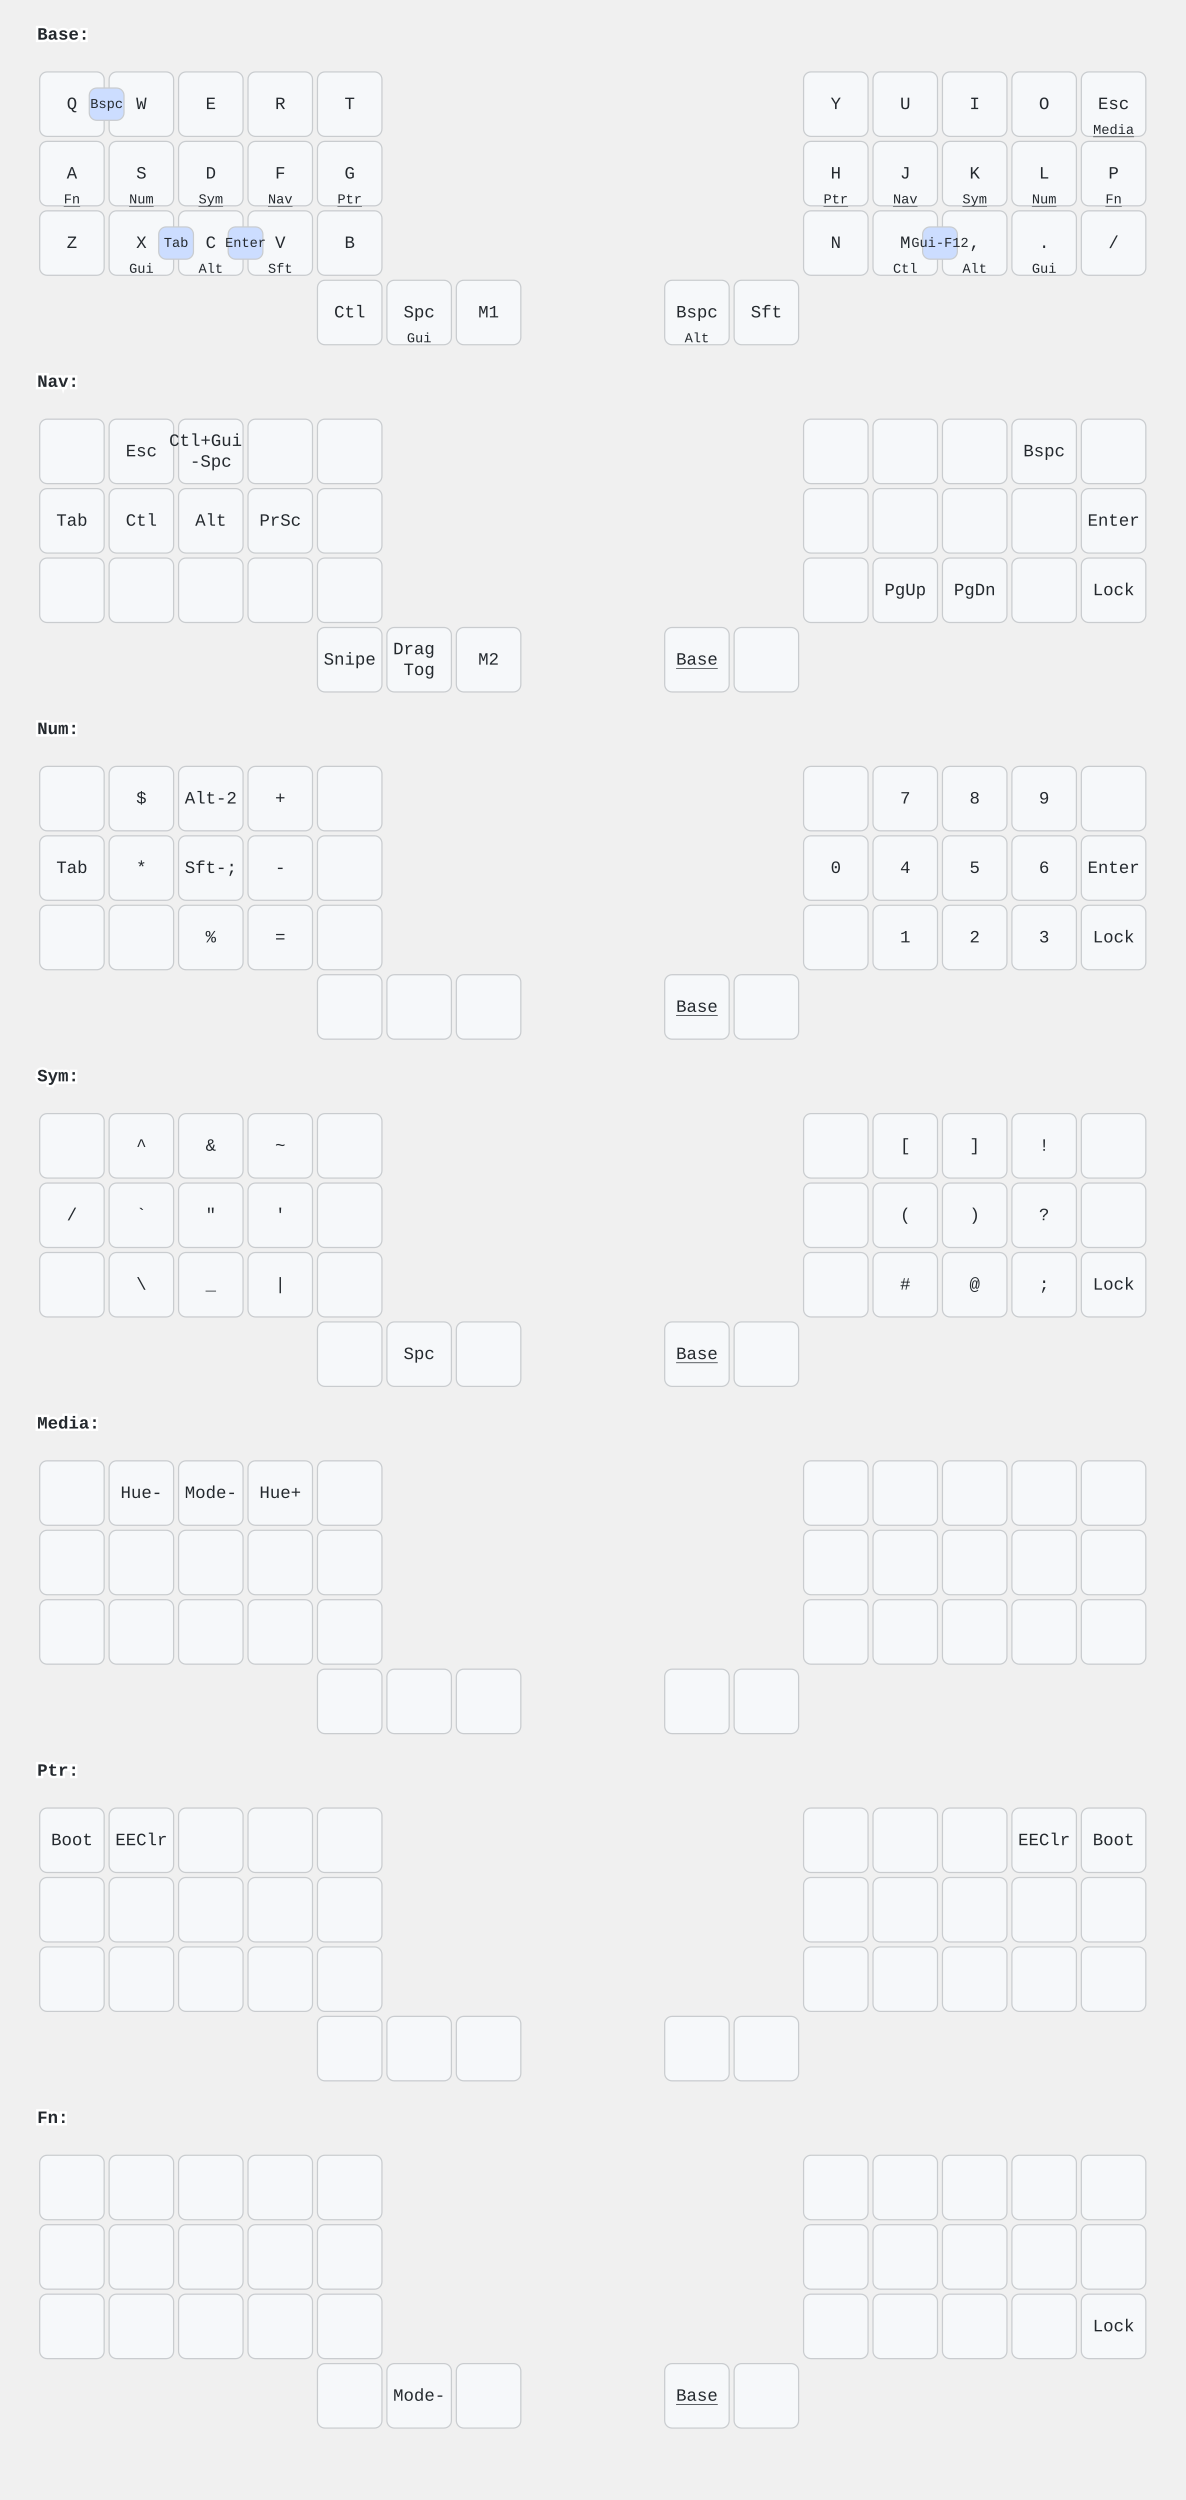
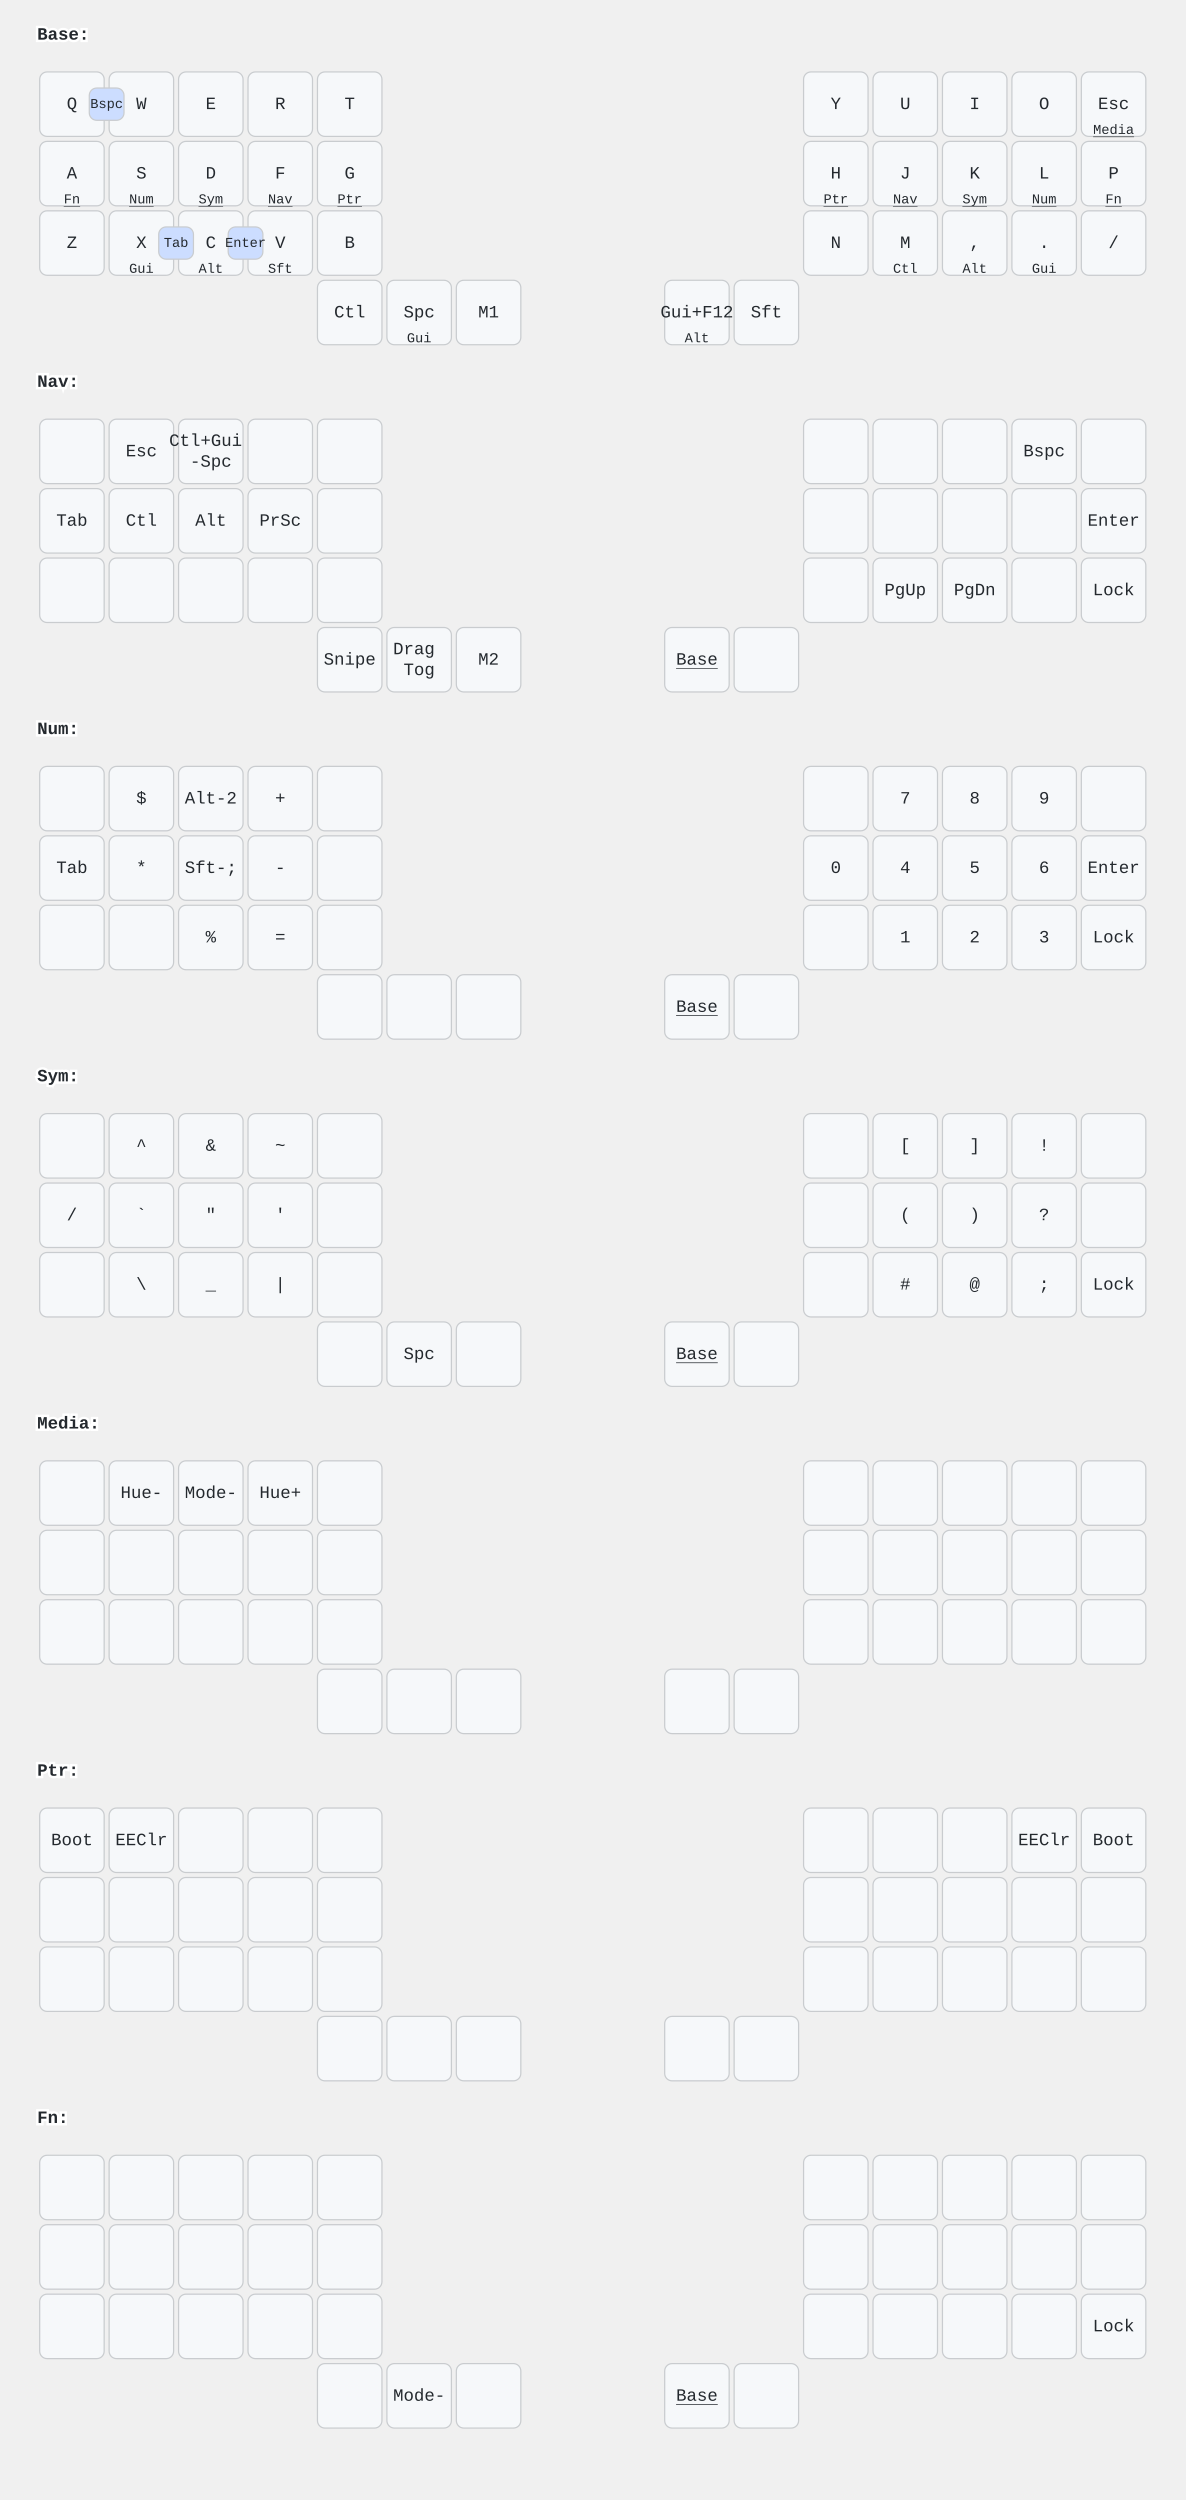
<svg xmlns="http://www.w3.org/2000/svg" xmlns:xlink="http://www.w3.org/1999/xlink" width="956" height="2016" viewBox="0 0 956 2016" class="keymap">
  <defs>/* start glyphs */
<svg id="mdi:arrow-down-thin">
      <svg id="mdi-arrow-down-thin" viewBox="0 0 24 24">
        <path d="M7.03 13.92H11.03V5L13.04 4.97V13.92H17.03L12.03 18.92Z" />
      </svg>
    </svg>
    <svg id="mdi:arrow-left-thin">
      <svg id="mdi-arrow-left-thin" viewBox="0 0 24 24">
        <path d="M10.05 16.94V12.94H18.97L19 10.93H10.05V6.94L5.05 11.94Z" />
      </svg>
    </svg>
    <svg id="mdi:arrow-right-thin">
      <svg id="mdi-arrow-right-thin" viewBox="0 0 24 24">
        <path d="M14 16.94V12.94H5.08L5.05 10.93H14V6.94L19 11.94Z" />
      </svg>
    </svg>
    <svg id="mdi:arrow-up-thin">
      <svg id="mdi-arrow-up-thin" viewBox="0 0 24 24">
        <path d="M7.03 9.97H11.03V18.89L13.04 18.92V9.97H17.03L12.03 4.97Z" />
      </svg>
    </svg>
    <svg id="mdi:play">
      <svg id="mdi-play" viewBox="0 0 24 24">
        <path d="M8,5.14V19.14L19,12.14L8,5.14Z" />
      </svg>
    </svg>
    <svg id="mdi:skip-next">
      <svg id="mdi-skip-next" viewBox="0 0 24 24">
        <path d="M16,18H18V6H16M6,18L14.5,12L6,6V18Z" />
      </svg>
    </svg>
    <svg id="mdi:skip-previous">
      <svg id="mdi-skip-previous" viewBox="0 0 24 24">
        <path d="M6,18V6H8V18H6M9.5,12L18,6V18L9.5,12Z" />
      </svg>
    </svg>
    <svg id="mdi:stop">
      <svg id="mdi-stop" viewBox="0 0 24 24">
        <path d="M18,18H6V6H18V18Z" />
      </svg>
    </svg>
    <svg id="mdi:volume-off">
      <svg id="mdi-volume-off" viewBox="0 0 24 24">
        <path d="M12,4L9.91,6.09L12,8.18M4.27,3L3,4.27L7.73,9H3V15H7L12,20V13.27L16.25,17.53C15.58,18.04 14.83,18.46 14,18.7V20.77C15.38,20.45 16.63,19.82 17.68,18.96L19.73,21L21,19.73L12,10.73M19,12C19,12.94 18.8,13.82 18.46,14.64L19.97,16.15C20.62,14.91 21,13.5 21,12C21,7.72 18,4.14 14,3.23V5.29C16.89,6.15 19,8.83 19,12M16.5,12C16.5,10.23 15.5,8.71 14,7.97V10.18L16.45,12.63C16.5,12.43 16.5,12.21 16.5,12Z" />
      </svg>
    </svg>
  </defs>/* end glyphs */
<style>/* inherit to force styles through use tags */
svg path {
    fill: inherit;
}

/* font and background color specifications */
svg.keymap {
    font-family: SFMono-Regular,Consolas,Liberation Mono,Menlo,monospace;
    font-size: 14px;
    font-kerning: normal;
    text-rendering: optimizeLegibility;
    fill: #24292e;
}

/* default key styling */
rect.key {
    fill: #f6f8fa;
}

rect.key, rect.combo {
    stroke: #c9cccf;
    stroke-width: 1;
}

/* default key side styling, only used is draw_key_sides is set */
rect.side {
    filter: brightness(90%);
}

/* color accent for combo boxes */
rect.combo, rect.combo-separate {
    fill: #cdf;
}

/* color accent for held keys */
rect.held, rect.combo.held {
    fill: #fdd;
}

/* color accent for ghost (optional) keys */
rect.ghost, rect.combo.ghost {
    stroke-dasharray: 4, 4;
    stroke-width: 2;
}

text {
    text-anchor: middle;
    dominant-baseline: middle;
}

/* styling for layer labels */
text.label {
    font-weight: bold;
    text-anchor: start;
    stroke: white;
    stroke-width: 4;
    paint-order: stroke;
}

/* styling for optional footer */
text.footer {
    text-anchor: end;
    dominant-baseline: auto;
    stroke: white;
    stroke-width: 4;
    paint-order: stroke;
}

/* styling for combo tap, and key non-tap label text */
text.combo, text.hold, text.shifted, text.left, text.right, text.tl, text.tr, text.bl, text.br {
    font-size: 11px;
}

text.hold, text.bl, text.br {
    text-anchor: middle;
    dominant-baseline: auto;
}

text.shifted, text.tl, text.tr {
    text-anchor: middle;
    dominant-baseline: hanging;
}

text.left, text.tl, text.bl {
    text-anchor: start;
}

text.right, text.tr, text.br {
    text-anchor: end;
}

text.layer-activator {
    text-decoration: underline;
}

/* styling for hold/shifted label text in combo box */
text.combo.hold, text.combo.shifted, text.combo.left, text.combo.right {
    font-size: 8px;
}

/* lighter symbol for transparent keys */
text.trans {
    fill: #7b7e81;
}

/* styling for combo dendrons */
path.combo {
    stroke-width: 1;
    stroke: gray;
    fill: none;
}

/* Start Tabler Icons Cleanup */
/* cannot use height/width with glyphs */
.icon-tabler &gt; path {
    fill: inherit;
    stroke: inherit;
    stroke-width: 2;
}
/* hide tabler's default box */
.icon-tabler &gt; path[stroke="none"][fill="none"] {
    visibility: hidden;
}
/* End Tabler Icons Cleanup */
</style>
  <g transform="translate(30, 0)" class="layer-Base">
    <text x="0" y="28" class="label" id="Base">Base:</text>
    <g transform="translate(0, 56)">
      <g transform="translate(28, 28)" class="key keypos-0">
        <rect rx="6" ry="6" x="-26" y="-26" width="52" height="52" class="key" />
        <text x="0" y="0" class="key tap">Q</text>
      </g>
      <g transform="translate(84, 28)" class="key keypos-1">
        <rect rx="6" ry="6" x="-26" y="-26" width="52" height="52" class="key" />
        <text x="0" y="0" class="key tap">W</text>
      </g>
      <g transform="translate(140, 28)" class="key keypos-2">
        <rect rx="6" ry="6" x="-26" y="-26" width="52" height="52" class="key" />
        <text x="0" y="0" class="key tap">E</text>
      </g>
      <g transform="translate(196, 28)" class="key keypos-3">
        <rect rx="6" ry="6" x="-26" y="-26" width="52" height="52" class="key" />
        <text x="0" y="0" class="key tap">R</text>
      </g>
      <g transform="translate(252, 28)" class="key keypos-4">
        <rect rx="6" ry="6" x="-26" y="-26" width="52" height="52" class="key" />
        <text x="0" y="0" class="key tap">T</text>
      </g>
      <g transform="translate(644, 28)" class="key keypos-5">
        <rect rx="6" ry="6" x="-26" y="-26" width="52" height="52" class="key" />
        <text x="0" y="0" class="key tap">Y</text>
      </g>
      <g transform="translate(700, 28)" class="key keypos-6">
        <rect rx="6" ry="6" x="-26" y="-26" width="52" height="52" class="key" />
        <text x="0" y="0" class="key tap">U</text>
      </g>
      <g transform="translate(756, 28)" class="key keypos-7">
        <rect rx="6" ry="6" x="-26" y="-26" width="52" height="52" class="key" />
        <text x="0" y="0" class="key tap">I</text>
      </g>
      <g transform="translate(812, 28)" class="key keypos-8">
        <rect rx="6" ry="6" x="-26" y="-26" width="52" height="52" class="key" />
        <text x="0" y="0" class="key tap">O</text>
      </g>
      <g transform="translate(868, 28)" class="key keypos-9">
        <rect rx="6" ry="6" x="-26" y="-26" width="52" height="52" class="key" />
        <text x="0" y="0" class="key tap">Esc</text>
        <a href="#Media">
          <text x="0" y="24" class="key hold layer-activator">Media</text>
        </a>
      </g>
      <g transform="translate(28, 84)" class="key keypos-10">
        <rect rx="6" ry="6" x="-26" y="-26" width="52" height="52" class="key" />
        <text x="0" y="0" class="key tap">A</text>
        <a href="#Fn">
          <text x="0" y="24" class="key hold layer-activator">Fn</text>
        </a>
      </g>
      <g transform="translate(84, 84)" class="key keypos-11">
        <rect rx="6" ry="6" x="-26" y="-26" width="52" height="52" class="key" />
        <text x="0" y="0" class="key tap">S</text>
        <a href="#Num">
          <text x="0" y="24" class="key hold layer-activator">Num</text>
        </a>
      </g>
      <g transform="translate(140, 84)" class="key keypos-12">
        <rect rx="6" ry="6" x="-26" y="-26" width="52" height="52" class="key" />
        <text x="0" y="0" class="key tap">D</text>
        <a href="#Sym">
          <text x="0" y="24" class="key hold layer-activator">Sym</text>
        </a>
      </g>
      <g transform="translate(196, 84)" class="key keypos-13">
        <rect rx="6" ry="6" x="-26" y="-26" width="52" height="52" class="key" />
        <text x="0" y="0" class="key tap">F</text>
        <a href="#Nav">
          <text x="0" y="24" class="key hold layer-activator">Nav</text>
        </a>
      </g>
      <g transform="translate(252, 84)" class="key keypos-14">
        <rect rx="6" ry="6" x="-26" y="-26" width="52" height="52" class="key" />
        <text x="0" y="0" class="key tap">G</text>
        <a href="#Ptr">
          <text x="0" y="24" class="key hold layer-activator">Ptr</text>
        </a>
      </g>
      <g transform="translate(644, 84)" class="key keypos-15">
        <rect rx="6" ry="6" x="-26" y="-26" width="52" height="52" class="key" />
        <text x="0" y="0" class="key tap">H</text>
        <a href="#Ptr">
          <text x="0" y="24" class="key hold layer-activator">Ptr</text>
        </a>
      </g>
      <g transform="translate(700, 84)" class="key keypos-16">
        <rect rx="6" ry="6" x="-26" y="-26" width="52" height="52" class="key" />
        <text x="0" y="0" class="key tap">J</text>
        <a href="#Nav">
          <text x="0" y="24" class="key hold layer-activator">Nav</text>
        </a>
      </g>
      <g transform="translate(756, 84)" class="key keypos-17">
        <rect rx="6" ry="6" x="-26" y="-26" width="52" height="52" class="key" />
        <text x="0" y="0" class="key tap">K</text>
        <a href="#Sym">
          <text x="0" y="24" class="key hold layer-activator">Sym</text>
        </a>
      </g>
      <g transform="translate(812, 84)" class="key keypos-18">
        <rect rx="6" ry="6" x="-26" y="-26" width="52" height="52" class="key" />
        <text x="0" y="0" class="key tap">L</text>
        <a href="#Num">
          <text x="0" y="24" class="key hold layer-activator">Num</text>
        </a>
      </g>
      <g transform="translate(868, 84)" class="key keypos-19">
        <rect rx="6" ry="6" x="-26" y="-26" width="52" height="52" class="key" />
        <text x="0" y="0" class="key tap">P</text>
        <a href="#Fn">
          <text x="0" y="24" class="key hold layer-activator">Fn</text>
        </a>
      </g>
      <g transform="translate(28, 140)" class="key keypos-20">
        <rect rx="6" ry="6" x="-26" y="-26" width="52" height="52" class="key" />
        <text x="0" y="0" class="key tap">Z</text>
      </g>
      <g transform="translate(84, 140)" class="key keypos-21">
        <rect rx="6" ry="6" x="-26" y="-26" width="52" height="52" class="key" />
        <text x="0" y="0" class="key tap">X</text>
        <text x="0" y="24" class="key hold">Gui</text>
      </g>
      <g transform="translate(140, 140)" class="key keypos-22">
        <rect rx="6" ry="6" x="-26" y="-26" width="52" height="52" class="key" />
        <text x="0" y="0" class="key tap">C</text>
        <text x="0" y="24" class="key hold">Alt</text>
      </g>
      <g transform="translate(196, 140)" class="key keypos-23">
        <rect rx="6" ry="6" x="-26" y="-26" width="52" height="52" class="key" />
        <text x="0" y="0" class="key tap">V</text>
        <text x="0" y="24" class="key hold">Sft</text>
      </g>
      <g transform="translate(252, 140)" class="key keypos-24">
        <rect rx="6" ry="6" x="-26" y="-26" width="52" height="52" class="key" />
        <text x="0" y="0" class="key tap">B</text>
      </g>
      <g transform="translate(644, 140)" class="key keypos-25">
        <rect rx="6" ry="6" x="-26" y="-26" width="52" height="52" class="key" />
        <text x="0" y="0" class="key tap">N</text>
      </g>
      <g transform="translate(700, 140)" class="key keypos-26">
        <rect rx="6" ry="6" x="-26" y="-26" width="52" height="52" class="key" />
        <text x="0" y="0" class="key tap">M</text>
        <text x="0" y="24" class="key hold">Ctl</text>
      </g>
      <g transform="translate(756, 140)" class="key keypos-27">
        <rect rx="6" ry="6" x="-26" y="-26" width="52" height="52" class="key" />
        <text x="0" y="0" class="key tap">,</text>
        <text x="0" y="24" class="key hold">Alt</text>
      </g>
      <g transform="translate(812, 140)" class="key keypos-28">
        <rect rx="6" ry="6" x="-26" y="-26" width="52" height="52" class="key" />
        <text x="0" y="0" class="key tap">.</text>
        <text x="0" y="24" class="key hold">Gui</text>
      </g>
      <g transform="translate(868, 140)" class="key keypos-29">
        <rect rx="6" ry="6" x="-26" y="-26" width="52" height="52" class="key" />
        <text x="0" y="0" class="key tap">/</text>
      </g>
      <g transform="translate(252, 196)" class="key keypos-30">
        <rect rx="6" ry="6" x="-26" y="-26" width="52" height="52" class="key" />
        <text x="0" y="0" class="key tap">Ctl</text>
      </g>
      <g transform="translate(308, 196)" class="key keypos-31">
        <rect rx="6" ry="6" x="-26" y="-26" width="52" height="52" class="key" />
        <text x="0" y="0" class="key tap">Spc</text>
        <text x="0" y="24" class="key hold">Gui</text>
      </g>
      <g transform="translate(364, 196)" class="key keypos-32">
        <rect rx="6" ry="6" x="-26" y="-26" width="52" height="52" class="key" />
        <text x="0" y="0" class="key tap">M1</text>
      </g>
      <g transform="translate(532, 196)" class="key keypos-33">
        <rect rx="6" ry="6" x="-26" y="-26" width="52" height="52" class="key" />
-         <text x="0" y="0" class="key tap">Bspc</text>
+         <text x="0" y="0" class="key tap">Gui+F12</text>
        <text x="0" y="24" class="key hold">Alt</text>
      </g>
      <g transform="translate(588, 196)" class="key keypos-34">
        <rect rx="6" ry="6" x="-26" y="-26" width="52" height="52" class="key" />
        <text x="0" y="0" class="key tap">Sft</text>
      </g>
      <g class="combo combopos-0">
        <rect rx="6" ry="6" x="154" y="127" width="28" height="26" class="combo" />
        <text x="168" y="140" class="combo tap">Enter</text>
      </g>
      <g class="combo combopos-1">
        <rect rx="6" ry="6" x="98" y="127" width="28" height="26" class="combo" />
        <text x="112" y="140" class="combo tap">Tab</text>
      </g>
      <g class="combo combopos-2">
        <rect rx="6" ry="6" x="42" y="15" width="28" height="26" class="combo" />
        <text x="56" y="28" class="combo tap">Bspc</text>
-       </g>
-       <g class="combo combopos-3">
-         <rect rx="6" ry="6" x="714" y="127" width="28" height="26" class="combo" />
-         <text x="728" y="140" class="combo tap">Gui-F12</text>
      </g>
    </g>
  </g>
  <g transform="translate(30, 280)" class="layer-Nav">
    <text x="0" y="28" class="label" id="Nav">Nav:</text>
    <g transform="translate(0, 56)">
      <g transform="translate(28, 28)" class="key keypos-0">
        <rect rx="6" ry="6" x="-26" y="-26" width="52" height="52" class="key" />
      </g>
      <g transform="translate(84, 28)" class="key keypos-1">
        <rect rx="6" ry="6" x="-26" y="-26" width="52" height="52" class="key" />
        <text x="0" y="0" class="key tap">Esc</text>
      </g>
      <g transform="translate(140, 28)" class="key keypos-2">
        <rect rx="6" ry="6" x="-26" y="-26" width="52" height="52" class="key" />
        <text x="0" y="0" class="key tap">
          <tspan x="0" dy="-0.6em">Ctl+Gui</tspan>
          <tspan x="0" dy="1.2em">-Spc</tspan>
        </text>
      </g>
      <g transform="translate(196, 28)" class="key keypos-3">
        <rect rx="6" ry="6" x="-26" y="-26" width="52" height="52" class="key" />
      </g>
      <g transform="translate(252, 28)" class="key keypos-4">
        <rect rx="6" ry="6" x="-26" y="-26" width="52" height="52" class="key" />
      </g>
      <g transform="translate(644, 28)" class="key keypos-5">
        <rect rx="6" ry="6" x="-26" y="-26" width="52" height="52" class="key" />
      </g>
      <g transform="translate(700, 28)" class="key keypos-6">
        <rect rx="6" ry="6" x="-26" y="-26" width="52" height="52" class="key" />
      </g>
      <g transform="translate(756, 28)" class="key keypos-7">
        <rect rx="6" ry="6" x="-26" y="-26" width="52" height="52" class="key" />
        <use href="#mdi:arrow-up-thin" xlink:href="#mdi:arrow-up-thin" x="-7" y="-7" height="14" width="14.0" class="key tap glyph mdi:arrow-up-thin" />
      </g>
      <g transform="translate(812, 28)" class="key keypos-8">
        <rect rx="6" ry="6" x="-26" y="-26" width="52" height="52" class="key" />
        <text x="0" y="0" class="key tap">Bspc</text>
      </g>
      <g transform="translate(868, 28)" class="key keypos-9">
        <rect rx="6" ry="6" x="-26" y="-26" width="52" height="52" class="key" />
      </g>
      <g transform="translate(28, 84)" class="key keypos-10">
        <rect rx="6" ry="6" x="-26" y="-26" width="52" height="52" class="key" />
        <text x="0" y="0" class="key tap">Tab</text>
      </g>
      <g transform="translate(84, 84)" class="key keypos-11">
        <rect rx="6" ry="6" x="-26" y="-26" width="52" height="52" class="key" />
        <text x="0" y="0" class="key tap">Ctl</text>
      </g>
      <g transform="translate(140, 84)" class="key keypos-12">
        <rect rx="6" ry="6" x="-26" y="-26" width="52" height="52" class="key" />
        <text x="0" y="0" class="key tap">Alt</text>
      </g>
      <g transform="translate(196, 84)" class="key keypos-13">
        <rect rx="6" ry="6" x="-26" y="-26" width="52" height="52" class="key" />
        <text x="0" y="0" class="key tap">PrSc</text>
      </g>
      <g transform="translate(252, 84)" class="key keypos-14">
        <rect rx="6" ry="6" x="-26" y="-26" width="52" height="52" class="key" />
      </g>
      <g transform="translate(644, 84)" class="key keypos-15">
        <rect rx="6" ry="6" x="-26" y="-26" width="52" height="52" class="key" />
      </g>
      <g transform="translate(700, 84)" class="key keypos-16">
        <rect rx="6" ry="6" x="-26" y="-26" width="52" height="52" class="key" />
        <use href="#mdi:arrow-left-thin" xlink:href="#mdi:arrow-left-thin" x="-7" y="-7" height="14" width="14.0" class="key tap glyph mdi:arrow-left-thin" />
      </g>
      <g transform="translate(756, 84)" class="key keypos-17">
        <rect rx="6" ry="6" x="-26" y="-26" width="52" height="52" class="key" />
        <use href="#mdi:arrow-down-thin" xlink:href="#mdi:arrow-down-thin" x="-7" y="-7" height="14" width="14.0" class="key tap glyph mdi:arrow-down-thin" />
      </g>
      <g transform="translate(812, 84)" class="key keypos-18">
        <rect rx="6" ry="6" x="-26" y="-26" width="52" height="52" class="key" />
        <use href="#mdi:arrow-right-thin" xlink:href="#mdi:arrow-right-thin" x="-7" y="-7" height="14" width="14.0" class="key tap glyph mdi:arrow-right-thin" />
      </g>
      <g transform="translate(868, 84)" class="key keypos-19">
        <rect rx="6" ry="6" x="-26" y="-26" width="52" height="52" class="key" />
        <text x="0" y="0" class="key tap">Enter</text>
      </g>
      <g transform="translate(28, 140)" class="key keypos-20">
        <rect rx="6" ry="6" x="-26" y="-26" width="52" height="52" class="key" />
      </g>
      <g transform="translate(84, 140)" class="key keypos-21">
        <rect rx="6" ry="6" x="-26" y="-26" width="52" height="52" class="key" />
      </g>
      <g transform="translate(140, 140)" class="key keypos-22">
        <rect rx="6" ry="6" x="-26" y="-26" width="52" height="52" class="key" />
      </g>
      <g transform="translate(196, 140)" class="key keypos-23">
        <rect rx="6" ry="6" x="-26" y="-26" width="52" height="52" class="key" />
      </g>
      <g transform="translate(252, 140)" class="key keypos-24">
        <rect rx="6" ry="6" x="-26" y="-26" width="52" height="52" class="key" />
      </g>
      <g transform="translate(644, 140)" class="key keypos-25">
        <rect rx="6" ry="6" x="-26" y="-26" width="52" height="52" class="key" />
      </g>
      <g transform="translate(700, 140)" class="key keypos-26">
        <rect rx="6" ry="6" x="-26" y="-26" width="52" height="52" class="key" />
        <text x="0" y="0" class="key tap">PgUp</text>
      </g>
      <g transform="translate(756, 140)" class="key keypos-27">
        <rect rx="6" ry="6" x="-26" y="-26" width="52" height="52" class="key" />
        <text x="0" y="0" class="key tap">PgDn</text>
      </g>
      <g transform="translate(812, 140)" class="key keypos-28">
        <rect rx="6" ry="6" x="-26" y="-26" width="52" height="52" class="key" />
      </g>
      <g transform="translate(868, 140)" class="key keypos-29">
        <rect rx="6" ry="6" x="-26" y="-26" width="52" height="52" class="key" />
        <text x="0" y="0" class="key tap">Lock</text>
      </g>
      <g transform="translate(252, 196)" class="key keypos-30">
        <rect rx="6" ry="6" x="-26" y="-26" width="52" height="52" class="key" />
        <text x="0" y="0" class="key tap">Snipe</text>
      </g>
      <g transform="translate(308, 196)" class="key keypos-31">
        <rect rx="6" ry="6" x="-26" y="-26" width="52" height="52" class="key" />
        <text x="0" y="0" class="key tap">
          <tspan x="0" dy="-0.6em">Drag</tspan>
          <tspan x="0" dy="1.2em">Tog</tspan>
        </text>
      </g>
      <g transform="translate(364, 196)" class="key keypos-32">
        <rect rx="6" ry="6" x="-26" y="-26" width="52" height="52" class="key" />
        <text x="0" y="0" class="key tap">M2</text>
      </g>
      <g transform="translate(532, 196)" class="key keypos-33">
        <rect rx="6" ry="6" x="-26" y="-26" width="52" height="52" class="key" />
        <a href="#Base">
          <text x="0" y="0" class="key tap layer-activator">Base</text>
        </a>
      </g>
      <g transform="translate(588, 196)" class="key keypos-34">
        <rect rx="6" ry="6" x="-26" y="-26" width="52" height="52" class="key" />
      </g>
    </g>
  </g>
  <g transform="translate(30, 560)" class="layer-Num">
    <text x="0" y="28" class="label" id="Num">Num:</text>
    <g transform="translate(0, 56)">
      <g transform="translate(28, 28)" class="key keypos-0">
        <rect rx="6" ry="6" x="-26" y="-26" width="52" height="52" class="key" />
      </g>
      <g transform="translate(84, 28)" class="key keypos-1">
        <rect rx="6" ry="6" x="-26" y="-26" width="52" height="52" class="key" />
        <text x="0" y="0" class="key tap">$</text>
      </g>
      <g transform="translate(140, 28)" class="key keypos-2">
        <rect rx="6" ry="6" x="-26" y="-26" width="52" height="52" class="key" />
        <text x="0" y="0" class="key tap">Alt-2</text>
      </g>
      <g transform="translate(196, 28)" class="key keypos-3">
        <rect rx="6" ry="6" x="-26" y="-26" width="52" height="52" class="key" />
        <text x="0" y="0" class="key tap">+</text>
      </g>
      <g transform="translate(252, 28)" class="key keypos-4">
        <rect rx="6" ry="6" x="-26" y="-26" width="52" height="52" class="key" />
      </g>
      <g transform="translate(644, 28)" class="key keypos-5">
        <rect rx="6" ry="6" x="-26" y="-26" width="52" height="52" class="key" />
      </g>
      <g transform="translate(700, 28)" class="key keypos-6">
        <rect rx="6" ry="6" x="-26" y="-26" width="52" height="52" class="key" />
        <text x="0" y="0" class="key tap">7</text>
      </g>
      <g transform="translate(756, 28)" class="key keypos-7">
        <rect rx="6" ry="6" x="-26" y="-26" width="52" height="52" class="key" />
        <text x="0" y="0" class="key tap">8</text>
      </g>
      <g transform="translate(812, 28)" class="key keypos-8">
        <rect rx="6" ry="6" x="-26" y="-26" width="52" height="52" class="key" />
        <text x="0" y="0" class="key tap">9</text>
      </g>
      <g transform="translate(868, 28)" class="key keypos-9">
        <rect rx="6" ry="6" x="-26" y="-26" width="52" height="52" class="key" />
      </g>
      <g transform="translate(28, 84)" class="key keypos-10">
        <rect rx="6" ry="6" x="-26" y="-26" width="52" height="52" class="key" />
        <text x="0" y="0" class="key tap">Tab</text>
      </g>
      <g transform="translate(84, 84)" class="key keypos-11">
        <rect rx="6" ry="6" x="-26" y="-26" width="52" height="52" class="key" />
        <text x="0" y="0" class="key tap">*</text>
      </g>
      <g transform="translate(140, 84)" class="key keypos-12">
        <rect rx="6" ry="6" x="-26" y="-26" width="52" height="52" class="key" />
        <text x="0" y="0" class="key tap">Sft-;</text>
      </g>
      <g transform="translate(196, 84)" class="key keypos-13">
        <rect rx="6" ry="6" x="-26" y="-26" width="52" height="52" class="key" />
        <text x="0" y="0" class="key tap">-</text>
      </g>
      <g transform="translate(252, 84)" class="key keypos-14">
        <rect rx="6" ry="6" x="-26" y="-26" width="52" height="52" class="key" />
      </g>
      <g transform="translate(644, 84)" class="key keypos-15">
        <rect rx="6" ry="6" x="-26" y="-26" width="52" height="52" class="key" />
        <text x="0" y="0" class="key tap">0</text>
      </g>
      <g transform="translate(700, 84)" class="key keypos-16">
        <rect rx="6" ry="6" x="-26" y="-26" width="52" height="52" class="key" />
        <text x="0" y="0" class="key tap">4</text>
      </g>
      <g transform="translate(756, 84)" class="key keypos-17">
        <rect rx="6" ry="6" x="-26" y="-26" width="52" height="52" class="key" />
        <text x="0" y="0" class="key tap">5</text>
      </g>
      <g transform="translate(812, 84)" class="key keypos-18">
        <rect rx="6" ry="6" x="-26" y="-26" width="52" height="52" class="key" />
        <text x="0" y="0" class="key tap">6</text>
      </g>
      <g transform="translate(868, 84)" class="key keypos-19">
        <rect rx="6" ry="6" x="-26" y="-26" width="52" height="52" class="key" />
        <text x="0" y="0" class="key tap">Enter</text>
      </g>
      <g transform="translate(28, 140)" class="key keypos-20">
        <rect rx="6" ry="6" x="-26" y="-26" width="52" height="52" class="key" />
      </g>
      <g transform="translate(84, 140)" class="key keypos-21">
        <rect rx="6" ry="6" x="-26" y="-26" width="52" height="52" class="key" />
      </g>
      <g transform="translate(140, 140)" class="key keypos-22">
        <rect rx="6" ry="6" x="-26" y="-26" width="52" height="52" class="key" />
        <text x="0" y="0" class="key tap">%</text>
      </g>
      <g transform="translate(196, 140)" class="key keypos-23">
        <rect rx="6" ry="6" x="-26" y="-26" width="52" height="52" class="key" />
        <text x="0" y="0" class="key tap">=</text>
      </g>
      <g transform="translate(252, 140)" class="key keypos-24">
        <rect rx="6" ry="6" x="-26" y="-26" width="52" height="52" class="key" />
      </g>
      <g transform="translate(644, 140)" class="key keypos-25">
        <rect rx="6" ry="6" x="-26" y="-26" width="52" height="52" class="key" />
      </g>
      <g transform="translate(700, 140)" class="key keypos-26">
        <rect rx="6" ry="6" x="-26" y="-26" width="52" height="52" class="key" />
        <text x="0" y="0" class="key tap">1</text>
      </g>
      <g transform="translate(756, 140)" class="key keypos-27">
        <rect rx="6" ry="6" x="-26" y="-26" width="52" height="52" class="key" />
        <text x="0" y="0" class="key tap">2</text>
      </g>
      <g transform="translate(812, 140)" class="key keypos-28">
        <rect rx="6" ry="6" x="-26" y="-26" width="52" height="52" class="key" />
        <text x="0" y="0" class="key tap">3</text>
      </g>
      <g transform="translate(868, 140)" class="key keypos-29">
        <rect rx="6" ry="6" x="-26" y="-26" width="52" height="52" class="key" />
        <text x="0" y="0" class="key tap">Lock</text>
      </g>
      <g transform="translate(252, 196)" class="key keypos-30">
        <rect rx="6" ry="6" x="-26" y="-26" width="52" height="52" class="key" />
      </g>
      <g transform="translate(308, 196)" class="key keypos-31">
        <rect rx="6" ry="6" x="-26" y="-26" width="52" height="52" class="key" />
      </g>
      <g transform="translate(364, 196)" class="key keypos-32">
        <rect rx="6" ry="6" x="-26" y="-26" width="52" height="52" class="key" />
      </g>
      <g transform="translate(532, 196)" class="key keypos-33">
        <rect rx="6" ry="6" x="-26" y="-26" width="52" height="52" class="key" />
        <a href="#Base">
          <text x="0" y="0" class="key tap layer-activator">Base</text>
        </a>
      </g>
      <g transform="translate(588, 196)" class="key keypos-34">
        <rect rx="6" ry="6" x="-26" y="-26" width="52" height="52" class="key" />
      </g>
    </g>
  </g>
  <g transform="translate(30, 840)" class="layer-Sym">
    <text x="0" y="28" class="label" id="Sym">Sym:</text>
    <g transform="translate(0, 56)">
      <g transform="translate(28, 28)" class="key keypos-0">
        <rect rx="6" ry="6" x="-26" y="-26" width="52" height="52" class="key" />
      </g>
      <g transform="translate(84, 28)" class="key keypos-1">
        <rect rx="6" ry="6" x="-26" y="-26" width="52" height="52" class="key" />
        <text x="0" y="0" class="key tap">^</text>
      </g>
      <g transform="translate(140, 28)" class="key keypos-2">
        <rect rx="6" ry="6" x="-26" y="-26" width="52" height="52" class="key" />
        <text x="0" y="0" class="key tap">&amp;</text>
      </g>
      <g transform="translate(196, 28)" class="key keypos-3">
        <rect rx="6" ry="6" x="-26" y="-26" width="52" height="52" class="key" />
        <text x="0" y="0" class="key tap">~</text>
      </g>
      <g transform="translate(252, 28)" class="key keypos-4">
        <rect rx="6" ry="6" x="-26" y="-26" width="52" height="52" class="key" />
      </g>
      <g transform="translate(644, 28)" class="key keypos-5">
        <rect rx="6" ry="6" x="-26" y="-26" width="52" height="52" class="key" />
      </g>
      <g transform="translate(700, 28)" class="key keypos-6">
        <rect rx="6" ry="6" x="-26" y="-26" width="52" height="52" class="key" />
        <text x="0" y="0" class="key tap">[</text>
      </g>
      <g transform="translate(756, 28)" class="key keypos-7">
        <rect rx="6" ry="6" x="-26" y="-26" width="52" height="52" class="key" />
        <text x="0" y="0" class="key tap">]</text>
      </g>
      <g transform="translate(812, 28)" class="key keypos-8">
        <rect rx="6" ry="6" x="-26" y="-26" width="52" height="52" class="key" />
        <text x="0" y="0" class="key tap">!</text>
      </g>
      <g transform="translate(868, 28)" class="key keypos-9">
        <rect rx="6" ry="6" x="-26" y="-26" width="52" height="52" class="key" />
      </g>
      <g transform="translate(28, 84)" class="key keypos-10">
        <rect rx="6" ry="6" x="-26" y="-26" width="52" height="52" class="key" />
        <text x="0" y="0" class="key tap">/</text>
      </g>
      <g transform="translate(84, 84)" class="key keypos-11">
        <rect rx="6" ry="6" x="-26" y="-26" width="52" height="52" class="key" />
        <text x="0" y="0" class="key tap">`</text>
      </g>
      <g transform="translate(140, 84)" class="key keypos-12">
        <rect rx="6" ry="6" x="-26" y="-26" width="52" height="52" class="key" />
        <text x="0" y="0" class="key tap">"</text>
      </g>
      <g transform="translate(196, 84)" class="key keypos-13">
        <rect rx="6" ry="6" x="-26" y="-26" width="52" height="52" class="key" />
        <text x="0" y="0" class="key tap">'</text>
      </g>
      <g transform="translate(252, 84)" class="key keypos-14">
        <rect rx="6" ry="6" x="-26" y="-26" width="52" height="52" class="key" />
      </g>
      <g transform="translate(644, 84)" class="key keypos-15">
        <rect rx="6" ry="6" x="-26" y="-26" width="52" height="52" class="key" />
      </g>
      <g transform="translate(700, 84)" class="key keypos-16">
        <rect rx="6" ry="6" x="-26" y="-26" width="52" height="52" class="key" />
        <text x="0" y="0" class="key tap">(</text>
      </g>
      <g transform="translate(756, 84)" class="key keypos-17">
        <rect rx="6" ry="6" x="-26" y="-26" width="52" height="52" class="key" />
        <text x="0" y="0" class="key tap">)</text>
      </g>
      <g transform="translate(812, 84)" class="key keypos-18">
        <rect rx="6" ry="6" x="-26" y="-26" width="52" height="52" class="key" />
        <text x="0" y="0" class="key tap">?</text>
      </g>
      <g transform="translate(868, 84)" class="key keypos-19">
        <rect rx="6" ry="6" x="-26" y="-26" width="52" height="52" class="key" />
      </g>
      <g transform="translate(28, 140)" class="key keypos-20">
        <rect rx="6" ry="6" x="-26" y="-26" width="52" height="52" class="key" />
      </g>
      <g transform="translate(84, 140)" class="key keypos-21">
        <rect rx="6" ry="6" x="-26" y="-26" width="52" height="52" class="key" />
        <text x="0" y="0" class="key tap">\</text>
      </g>
      <g transform="translate(140, 140)" class="key keypos-22">
        <rect rx="6" ry="6" x="-26" y="-26" width="52" height="52" class="key" />
        <text x="0" y="0" class="key tap">_</text>
      </g>
      <g transform="translate(196, 140)" class="key keypos-23">
        <rect rx="6" ry="6" x="-26" y="-26" width="52" height="52" class="key" />
        <text x="0" y="0" class="key tap">|</text>
      </g>
      <g transform="translate(252, 140)" class="key keypos-24">
        <rect rx="6" ry="6" x="-26" y="-26" width="52" height="52" class="key" />
      </g>
      <g transform="translate(644, 140)" class="key keypos-25">
        <rect rx="6" ry="6" x="-26" y="-26" width="52" height="52" class="key" />
      </g>
      <g transform="translate(700, 140)" class="key keypos-26">
        <rect rx="6" ry="6" x="-26" y="-26" width="52" height="52" class="key" />
        <text x="0" y="0" class="key tap">#</text>
      </g>
      <g transform="translate(756, 140)" class="key keypos-27">
        <rect rx="6" ry="6" x="-26" y="-26" width="52" height="52" class="key" />
        <text x="0" y="0" class="key tap">@</text>
      </g>
      <g transform="translate(812, 140)" class="key keypos-28">
        <rect rx="6" ry="6" x="-26" y="-26" width="52" height="52" class="key" />
        <text x="0" y="0" class="key tap">;</text>
      </g>
      <g transform="translate(868, 140)" class="key keypos-29">
        <rect rx="6" ry="6" x="-26" y="-26" width="52" height="52" class="key" />
        <text x="0" y="0" class="key tap">Lock</text>
      </g>
      <g transform="translate(252, 196)" class="key keypos-30">
        <rect rx="6" ry="6" x="-26" y="-26" width="52" height="52" class="key" />
      </g>
      <g transform="translate(308, 196)" class="key keypos-31">
        <rect rx="6" ry="6" x="-26" y="-26" width="52" height="52" class="key" />
        <text x="0" y="0" class="key tap">Spc</text>
      </g>
      <g transform="translate(364, 196)" class="key keypos-32">
        <rect rx="6" ry="6" x="-26" y="-26" width="52" height="52" class="key" />
      </g>
      <g transform="translate(532, 196)" class="key keypos-33">
        <rect rx="6" ry="6" x="-26" y="-26" width="52" height="52" class="key" />
        <a href="#Base">
          <text x="0" y="0" class="key tap layer-activator">Base</text>
        </a>
      </g>
      <g transform="translate(588, 196)" class="key keypos-34">
        <rect rx="6" ry="6" x="-26" y="-26" width="52" height="52" class="key" />
      </g>
    </g>
  </g>
  <g transform="translate(30, 1120)" class="layer-Media">
    <text x="0" y="28" class="label" id="Media">Media:</text>
    <g transform="translate(0, 56)">
      <g transform="translate(28, 28)" class="key keypos-0">
        <rect rx="6" ry="6" x="-26" y="-26" width="52" height="52" class="key" />
      </g>
      <g transform="translate(84, 28)" class="key keypos-1">
        <rect rx="6" ry="6" x="-26" y="-26" width="52" height="52" class="key" />
        <text x="0" y="0" class="key tap">Hue-</text>
      </g>
      <g transform="translate(140, 28)" class="key keypos-2">
        <rect rx="6" ry="6" x="-26" y="-26" width="52" height="52" class="key" />
        <text x="0" y="0" class="key tap">Mode-</text>
      </g>
      <g transform="translate(196, 28)" class="key keypos-3">
        <rect rx="6" ry="6" x="-26" y="-26" width="52" height="52" class="key" />
        <text x="0" y="0" class="key tap">Hue+</text>
      </g>
      <g transform="translate(252, 28)" class="key keypos-4">
        <rect rx="6" ry="6" x="-26" y="-26" width="52" height="52" class="key" />
      </g>
      <g transform="translate(644, 28)" class="key keypos-5">
        <rect rx="6" ry="6" x="-26" y="-26" width="52" height="52" class="key" />
      </g>
      <g transform="translate(700, 28)" class="key keypos-6">
        <rect rx="6" ry="6" x="-26" y="-26" width="52" height="52" class="key" />
      </g>
      <g transform="translate(756, 28)" class="key keypos-7">
        <rect rx="6" ry="6" x="-26" y="-26" width="52" height="52" class="key" />
      </g>
      <g transform="translate(812, 28)" class="key keypos-8">
        <rect rx="6" ry="6" x="-26" y="-26" width="52" height="52" class="key" />
      </g>
      <g transform="translate(868, 28)" class="key keypos-9">
        <rect rx="6" ry="6" x="-26" y="-26" width="52" height="52" class="key" />
      </g>
      <g transform="translate(28, 84)" class="key keypos-10">
        <rect rx="6" ry="6" x="-26" y="-26" width="52" height="52" class="key" />
      </g>
      <g transform="translate(84, 84)" class="key keypos-11">
        <rect rx="6" ry="6" x="-26" y="-26" width="52" height="52" class="key" />
        <use href="#mdi:play" xlink:href="#mdi:play" x="-7" y="-7" height="14" width="14.0" class="key tap glyph mdi:play" />
      </g>
      <g transform="translate(140, 84)" class="key keypos-12">
        <rect rx="6" ry="6" x="-26" y="-26" width="52" height="52" class="key" />
        <use href="#mdi:skip-previous" xlink:href="#mdi:skip-previous" x="-7" y="-7" height="14" width="14.0" class="key tap glyph mdi:skip-previous" />
      </g>
      <g transform="translate(196, 84)" class="key keypos-13">
        <rect rx="6" ry="6" x="-26" y="-26" width="52" height="52" class="key" />
        <use href="#mdi:stop" xlink:href="#mdi:stop" x="-7" y="-7" height="14" width="14.0" class="key tap glyph mdi:stop" />
      </g>
      <g transform="translate(252, 84)" class="key keypos-14">
        <rect rx="6" ry="6" x="-26" y="-26" width="52" height="52" class="key" />
      </g>
      <g transform="translate(644, 84)" class="key keypos-15">
        <rect rx="6" ry="6" x="-26" y="-26" width="52" height="52" class="key" />
      </g>
      <g transform="translate(700, 84)" class="key keypos-16">
        <rect rx="6" ry="6" x="-26" y="-26" width="52" height="52" class="key" />
      </g>
      <g transform="translate(756, 84)" class="key keypos-17">
        <rect rx="6" ry="6" x="-26" y="-26" width="52" height="52" class="key" />
      </g>
      <g transform="translate(812, 84)" class="key keypos-18">
        <rect rx="6" ry="6" x="-26" y="-26" width="52" height="52" class="key" />
      </g>
      <g transform="translate(868, 84)" class="key keypos-19">
        <rect rx="6" ry="6" x="-26" y="-26" width="52" height="52" class="key" />
      </g>
      <g transform="translate(28, 140)" class="key keypos-20">
        <rect rx="6" ry="6" x="-26" y="-26" width="52" height="52" class="key" />
      </g>
      <g transform="translate(84, 140)" class="key keypos-21">
        <rect rx="6" ry="6" x="-26" y="-26" width="52" height="52" class="key" />
      </g>
      <g transform="translate(140, 140)" class="key keypos-22">
        <rect rx="6" ry="6" x="-26" y="-26" width="52" height="52" class="key" />
        <use href="#mdi:volume-off" xlink:href="#mdi:volume-off" x="-7" y="-7" height="14" width="14.0" class="key tap glyph mdi:volume-off" />
      </g>
      <g transform="translate(196, 140)" class="key keypos-23">
        <rect rx="6" ry="6" x="-26" y="-26" width="52" height="52" class="key" />
        <use href="#mdi:skip-next" xlink:href="#mdi:skip-next" x="-7" y="-7" height="14" width="14.0" class="key tap glyph mdi:skip-next" />
      </g>
      <g transform="translate(252, 140)" class="key keypos-24">
        <rect rx="6" ry="6" x="-26" y="-26" width="52" height="52" class="key" />
      </g>
      <g transform="translate(644, 140)" class="key keypos-25">
        <rect rx="6" ry="6" x="-26" y="-26" width="52" height="52" class="key" />
      </g>
      <g transform="translate(700, 140)" class="key keypos-26">
        <rect rx="6" ry="6" x="-26" y="-26" width="52" height="52" class="key" />
      </g>
      <g transform="translate(756, 140)" class="key keypos-27">
        <rect rx="6" ry="6" x="-26" y="-26" width="52" height="52" class="key" />
      </g>
      <g transform="translate(812, 140)" class="key keypos-28">
        <rect rx="6" ry="6" x="-26" y="-26" width="52" height="52" class="key" />
      </g>
      <g transform="translate(868, 140)" class="key keypos-29">
        <rect rx="6" ry="6" x="-26" y="-26" width="52" height="52" class="key" />
      </g>
      <g transform="translate(252, 196)" class="key keypos-30">
        <rect rx="6" ry="6" x="-26" y="-26" width="52" height="52" class="key" />
      </g>
      <g transform="translate(308, 196)" class="key keypos-31">
        <rect rx="6" ry="6" x="-26" y="-26" width="52" height="52" class="key" />
      </g>
      <g transform="translate(364, 196)" class="key keypos-32">
        <rect rx="6" ry="6" x="-26" y="-26" width="52" height="52" class="key" />
      </g>
      <g transform="translate(532, 196)" class="key keypos-33">
        <rect rx="6" ry="6" x="-26" y="-26" width="52" height="52" class="key" />
      </g>
      <g transform="translate(588, 196)" class="key keypos-34">
        <rect rx="6" ry="6" x="-26" y="-26" width="52" height="52" class="key" />
      </g>
    </g>
  </g>
  <g transform="translate(30, 1400)" class="layer-Ptr">
    <text x="0" y="28" class="label" id="Ptr">Ptr:</text>
    <g transform="translate(0, 56)">
      <g transform="translate(28, 28)" class="key keypos-0">
        <rect rx="6" ry="6" x="-26" y="-26" width="52" height="52" class="key" />
        <text x="0" y="0" class="key tap">Boot</text>
      </g>
      <g transform="translate(84, 28)" class="key keypos-1">
        <rect rx="6" ry="6" x="-26" y="-26" width="52" height="52" class="key" />
        <text x="0" y="0" class="key tap">EEClr</text>
      </g>
      <g transform="translate(140, 28)" class="key keypos-2">
        <rect rx="6" ry="6" x="-26" y="-26" width="52" height="52" class="key" />
      </g>
      <g transform="translate(196, 28)" class="key keypos-3">
        <rect rx="6" ry="6" x="-26" y="-26" width="52" height="52" class="key" />
      </g>
      <g transform="translate(252, 28)" class="key keypos-4">
        <rect rx="6" ry="6" x="-26" y="-26" width="52" height="52" class="key" />
      </g>
      <g transform="translate(644, 28)" class="key keypos-5">
        <rect rx="6" ry="6" x="-26" y="-26" width="52" height="52" class="key" />
      </g>
      <g transform="translate(700, 28)" class="key keypos-6">
        <rect rx="6" ry="6" x="-26" y="-26" width="52" height="52" class="key" />
      </g>
      <g transform="translate(756, 28)" class="key keypos-7">
        <rect rx="6" ry="6" x="-26" y="-26" width="52" height="52" class="key" />
      </g>
      <g transform="translate(812, 28)" class="key keypos-8">
        <rect rx="6" ry="6" x="-26" y="-26" width="52" height="52" class="key" />
        <text x="0" y="0" class="key tap">EEClr</text>
      </g>
      <g transform="translate(868, 28)" class="key keypos-9">
        <rect rx="6" ry="6" x="-26" y="-26" width="52" height="52" class="key" />
        <text x="0" y="0" class="key tap">Boot</text>
      </g>
      <g transform="translate(28, 84)" class="key keypos-10">
        <rect rx="6" ry="6" x="-26" y="-26" width="52" height="52" class="key" />
      </g>
      <g transform="translate(84, 84)" class="key keypos-11">
        <rect rx="6" ry="6" x="-26" y="-26" width="52" height="52" class="key" />
      </g>
      <g transform="translate(140, 84)" class="key keypos-12">
        <rect rx="6" ry="6" x="-26" y="-26" width="52" height="52" class="key" />
      </g>
      <g transform="translate(196, 84)" class="key keypos-13">
        <rect rx="6" ry="6" x="-26" y="-26" width="52" height="52" class="key" />
      </g>
      <g transform="translate(252, 84)" class="key keypos-14">
        <rect rx="6" ry="6" x="-26" y="-26" width="52" height="52" class="key" />
      </g>
      <g transform="translate(644, 84)" class="key keypos-15">
        <rect rx="6" ry="6" x="-26" y="-26" width="52" height="52" class="key" />
      </g>
      <g transform="translate(700, 84)" class="key keypos-16">
        <rect rx="6" ry="6" x="-26" y="-26" width="52" height="52" class="key" />
      </g>
      <g transform="translate(756, 84)" class="key keypos-17">
        <rect rx="6" ry="6" x="-26" y="-26" width="52" height="52" class="key" />
      </g>
      <g transform="translate(812, 84)" class="key keypos-18">
        <rect rx="6" ry="6" x="-26" y="-26" width="52" height="52" class="key" />
      </g>
      <g transform="translate(868, 84)" class="key keypos-19">
        <rect rx="6" ry="6" x="-26" y="-26" width="52" height="52" class="key" />
      </g>
      <g transform="translate(28, 140)" class="key keypos-20">
        <rect rx="6" ry="6" x="-26" y="-26" width="52" height="52" class="key" />
      </g>
      <g transform="translate(84, 140)" class="key keypos-21">
        <rect rx="6" ry="6" x="-26" y="-26" width="52" height="52" class="key" />
      </g>
      <g transform="translate(140, 140)" class="key keypos-22">
        <rect rx="6" ry="6" x="-26" y="-26" width="52" height="52" class="key" />
      </g>
      <g transform="translate(196, 140)" class="key keypos-23">
        <rect rx="6" ry="6" x="-26" y="-26" width="52" height="52" class="key" />
      </g>
      <g transform="translate(252, 140)" class="key keypos-24">
        <rect rx="6" ry="6" x="-26" y="-26" width="52" height="52" class="key" />
      </g>
      <g transform="translate(644, 140)" class="key keypos-25">
        <rect rx="6" ry="6" x="-26" y="-26" width="52" height="52" class="key" />
      </g>
      <g transform="translate(700, 140)" class="key keypos-26">
        <rect rx="6" ry="6" x="-26" y="-26" width="52" height="52" class="key" />
      </g>
      <g transform="translate(756, 140)" class="key keypos-27">
        <rect rx="6" ry="6" x="-26" y="-26" width="52" height="52" class="key" />
      </g>
      <g transform="translate(812, 140)" class="key keypos-28">
        <rect rx="6" ry="6" x="-26" y="-26" width="52" height="52" class="key" />
      </g>
      <g transform="translate(868, 140)" class="key keypos-29">
        <rect rx="6" ry="6" x="-26" y="-26" width="52" height="52" class="key" />
      </g>
      <g transform="translate(252, 196)" class="key keypos-30">
        <rect rx="6" ry="6" x="-26" y="-26" width="52" height="52" class="key" />
      </g>
      <g transform="translate(308, 196)" class="key keypos-31">
        <rect rx="6" ry="6" x="-26" y="-26" width="52" height="52" class="key" />
      </g>
      <g transform="translate(364, 196)" class="key keypos-32">
        <rect rx="6" ry="6" x="-26" y="-26" width="52" height="52" class="key" />
      </g>
      <g transform="translate(532, 196)" class="key keypos-33">
        <rect rx="6" ry="6" x="-26" y="-26" width="52" height="52" class="key" />
      </g>
      <g transform="translate(588, 196)" class="key keypos-34">
        <rect rx="6" ry="6" x="-26" y="-26" width="52" height="52" class="key" />
      </g>
    </g>
  </g>
  <g transform="translate(30, 1680)" class="layer-Fn">
    <text x="0" y="28" class="label" id="Fn">Fn:</text>
    <g transform="translate(0, 56)">
      <g transform="translate(28, 28)" class="key keypos-0">
        <rect rx="6" ry="6" x="-26" y="-26" width="52" height="52" class="key" />
      </g>
      <g transform="translate(84, 28)" class="key keypos-1">
        <rect rx="6" ry="6" x="-26" y="-26" width="52" height="52" class="key" />
      </g>
      <g transform="translate(140, 28)" class="key keypos-2">
        <rect rx="6" ry="6" x="-26" y="-26" width="52" height="52" class="key" />
      </g>
      <g transform="translate(196, 28)" class="key keypos-3">
        <rect rx="6" ry="6" x="-26" y="-26" width="52" height="52" class="key" />
      </g>
      <g transform="translate(252, 28)" class="key keypos-4">
        <rect rx="6" ry="6" x="-26" y="-26" width="52" height="52" class="key" />
      </g>
      <g transform="translate(644, 28)" class="key keypos-5">
        <rect rx="6" ry="6" x="-26" y="-26" width="52" height="52" class="key" />
      </g>
      <g transform="translate(700, 28)" class="key keypos-6">
        <rect rx="6" ry="6" x="-26" y="-26" width="52" height="52" class="key" />
      </g>
      <g transform="translate(756, 28)" class="key keypos-7">
        <rect rx="6" ry="6" x="-26" y="-26" width="52" height="52" class="key" />
      </g>
      <g transform="translate(812, 28)" class="key keypos-8">
        <rect rx="6" ry="6" x="-26" y="-26" width="52" height="52" class="key" />
      </g>
      <g transform="translate(868, 28)" class="key keypos-9">
        <rect rx="6" ry="6" x="-26" y="-26" width="52" height="52" class="key" />
      </g>
      <g transform="translate(28, 84)" class="key keypos-10">
        <rect rx="6" ry="6" x="-26" y="-26" width="52" height="52" class="key" />
      </g>
      <g transform="translate(84, 84)" class="key keypos-11">
        <rect rx="6" ry="6" x="-26" y="-26" width="52" height="52" class="key" />
      </g>
      <g transform="translate(140, 84)" class="key keypos-12">
        <rect rx="6" ry="6" x="-26" y="-26" width="52" height="52" class="key" />
      </g>
      <g transform="translate(196, 84)" class="key keypos-13">
        <rect rx="6" ry="6" x="-26" y="-26" width="52" height="52" class="key" />
      </g>
      <g transform="translate(252, 84)" class="key keypos-14">
        <rect rx="6" ry="6" x="-26" y="-26" width="52" height="52" class="key" />
      </g>
      <g transform="translate(644, 84)" class="key keypos-15">
        <rect rx="6" ry="6" x="-26" y="-26" width="52" height="52" class="key" />
      </g>
      <g transform="translate(700, 84)" class="key keypos-16">
        <rect rx="6" ry="6" x="-26" y="-26" width="52" height="52" class="key" />
      </g>
      <g transform="translate(756, 84)" class="key keypos-17">
        <rect rx="6" ry="6" x="-26" y="-26" width="52" height="52" class="key" />
      </g>
      <g transform="translate(812, 84)" class="key keypos-18">
        <rect rx="6" ry="6" x="-26" y="-26" width="52" height="52" class="key" />
      </g>
      <g transform="translate(868, 84)" class="key keypos-19">
        <rect rx="6" ry="6" x="-26" y="-26" width="52" height="52" class="key" />
      </g>
      <g transform="translate(28, 140)" class="key keypos-20">
        <rect rx="6" ry="6" x="-26" y="-26" width="52" height="52" class="key" />
      </g>
      <g transform="translate(84, 140)" class="key keypos-21">
        <rect rx="6" ry="6" x="-26" y="-26" width="52" height="52" class="key" />
      </g>
      <g transform="translate(140, 140)" class="key keypos-22">
        <rect rx="6" ry="6" x="-26" y="-26" width="52" height="52" class="key" />
      </g>
      <g transform="translate(196, 140)" class="key keypos-23">
        <rect rx="6" ry="6" x="-26" y="-26" width="52" height="52" class="key" />
      </g>
      <g transform="translate(252, 140)" class="key keypos-24">
        <rect rx="6" ry="6" x="-26" y="-26" width="52" height="52" class="key" />
      </g>
      <g transform="translate(644, 140)" class="key keypos-25">
        <rect rx="6" ry="6" x="-26" y="-26" width="52" height="52" class="key" />
      </g>
      <g transform="translate(700, 140)" class="key keypos-26">
        <rect rx="6" ry="6" x="-26" y="-26" width="52" height="52" class="key" />
      </g>
      <g transform="translate(756, 140)" class="key keypos-27">
        <rect rx="6" ry="6" x="-26" y="-26" width="52" height="52" class="key" />
      </g>
      <g transform="translate(812, 140)" class="key keypos-28">
        <rect rx="6" ry="6" x="-26" y="-26" width="52" height="52" class="key" />
      </g>
      <g transform="translate(868, 140)" class="key keypos-29">
        <rect rx="6" ry="6" x="-26" y="-26" width="52" height="52" class="key" />
        <text x="0" y="0" class="key tap">Lock</text>
      </g>
      <g transform="translate(252, 196)" class="key keypos-30">
        <rect rx="6" ry="6" x="-26" y="-26" width="52" height="52" class="key" />
      </g>
      <g transform="translate(308, 196)" class="key keypos-31">
        <rect rx="6" ry="6" x="-26" y="-26" width="52" height="52" class="key" />
        <text x="0" y="0" class="key tap">Mode-</text>
      </g>
      <g transform="translate(364, 196)" class="key keypos-32">
        <rect rx="6" ry="6" x="-26" y="-26" width="52" height="52" class="key" />
      </g>
      <g transform="translate(532, 196)" class="key keypos-33">
        <rect rx="6" ry="6" x="-26" y="-26" width="52" height="52" class="key" />
        <a href="#Base">
          <text x="0" y="0" class="key tap layer-activator">Base</text>
        </a>
      </g>
      <g transform="translate(588, 196)" class="key keypos-34">
        <rect rx="6" ry="6" x="-26" y="-26" width="52" height="52" class="key" />
      </g>
    </g>
  </g>
</svg>
